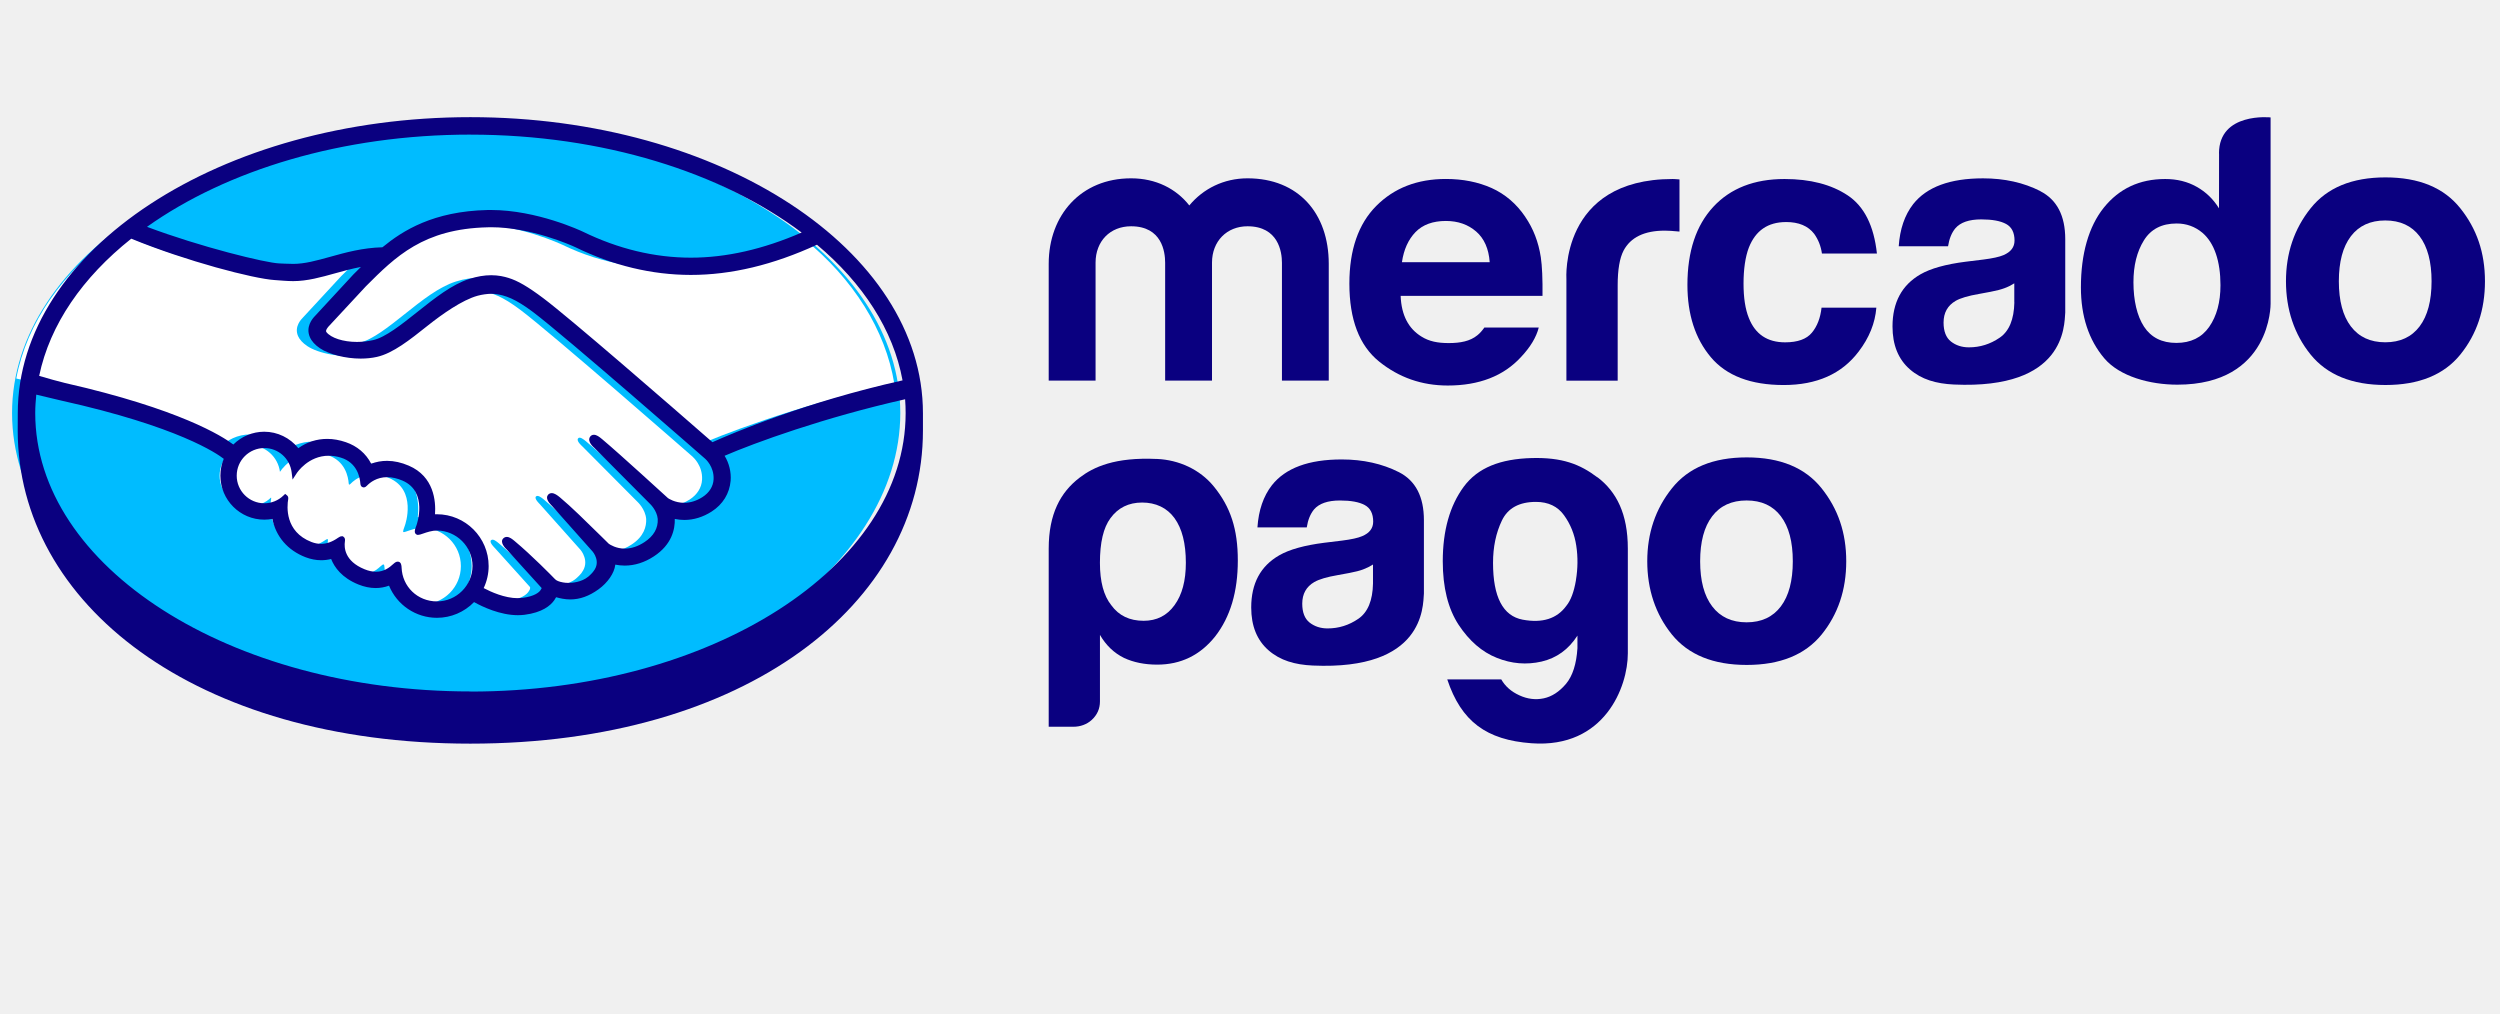
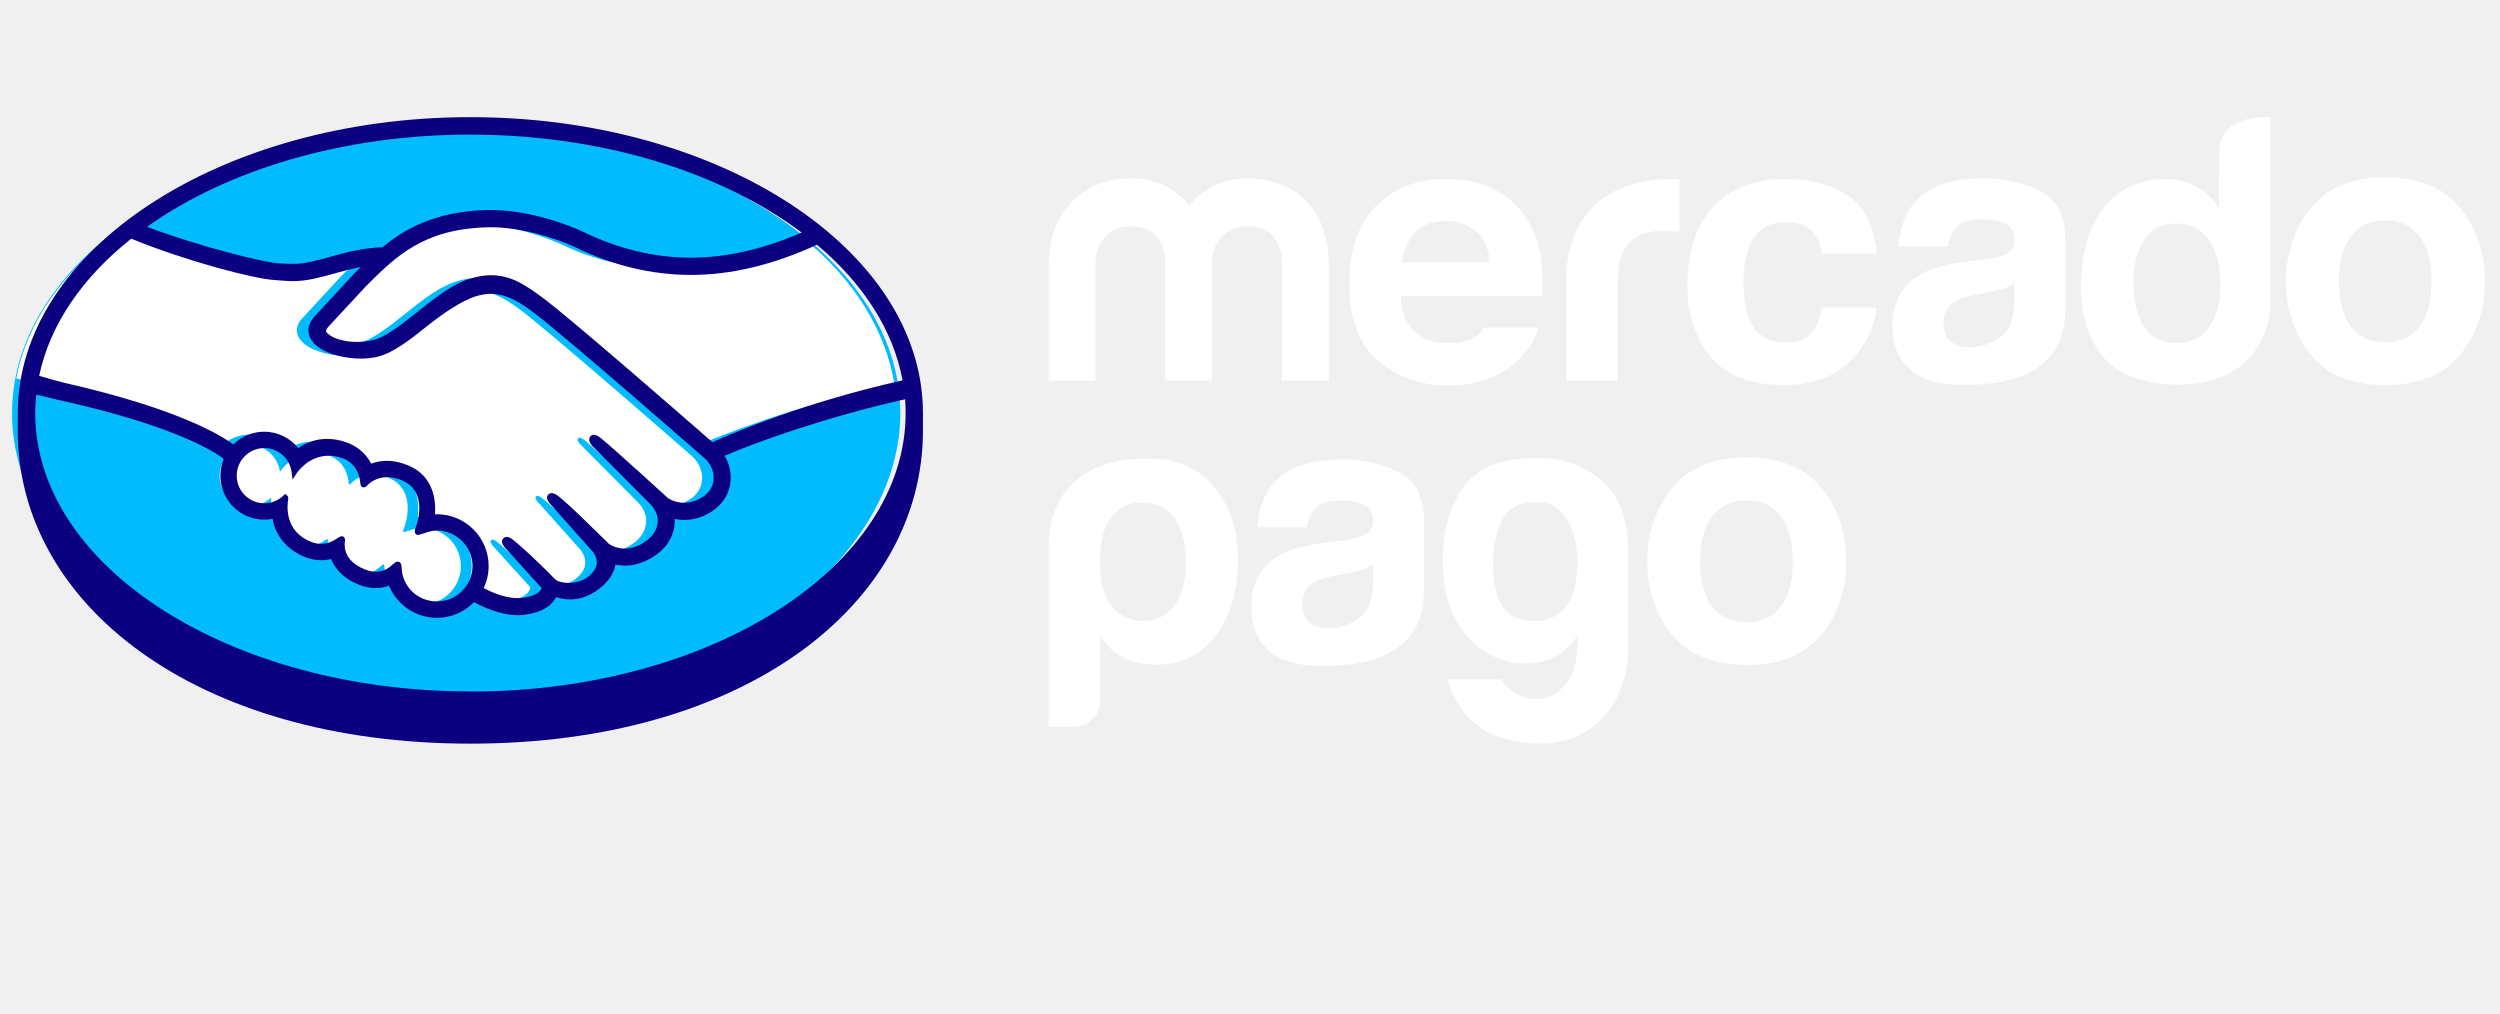
<svg xmlns="http://www.w3.org/2000/svg" id="logos" version="1.1" viewBox="0 0 1048.82 425.2">
  <defs>
    <style>
      .st0 {
        fill: #fff;
      }

      .st1 {
        fill: #0a0080;
      }

      .st2 {
        fill: #00bcff;
      }
    </style>
  </defs>
  <path class="st2" d="M191.38,54.09C88.47,54.09,5.06,107.45,5.06,173.29s83.42,124.36,186.32,124.36,186.32-58.54,186.32-124.36-83.42-119.2-186.32-119.2Z" />
-   <path class="st0" d="M130.75,136.44c-.09.19-1.92,2.06-.73,3.58,2.88,3.68,11.78,5.79,20.79,3.77,5.36-1.2,12.23-6.66,18.88-11.94,7.21-5.73,14.36-11.46,21.55-13.74,7.62-2.42,12.5-1.39,15.72-.41,3.53,1.06,7.7,3.38,14.33,8.36,12.5,9.39,62.71,53.23,71.4,60.81,6.98-3.16,40.29-16.61,82.5-25.92-3.68-22.5-17.2-43.97-37.98-60.81-28.94,12.15-66.67,19.44-101.26,2.55-.17-.07-18.9-8.93-37.35-8.49-27.44.63-39.32,12.51-51.9,25.08l-15.93,17.18-.03-.03Z" />
-   <path class="st0" d="M290.63,191.64c-.6-.53-59.07-51.69-72.31-61.64-7.67-5.75-11.93-7.22-16.41-7.79-2.33-.3-5.55.13-7.8.75-6.16,1.68-14.21,7.06-21.37,12.73-7.4,5.9-14.39,11.45-20.88,12.91-8.28,1.85-18.39-.33-23.01-3.45-1.86-1.26-3.19-2.71-3.82-4.18-1.71-3.95,1.44-7.11,1.96-7.64l16.13-17.45c1.88-1.86,3.77-3.74,5.7-5.59-5.21.67-10.02,2.01-14.7,3.31-5.84,1.64-11.48,3.2-17.16,3.2-2.38,0-15.1-2.09-17.52-2.74-14.61-3.99-31.15-7.89-50.3-16.83-22.94,17.07-37.88,38.04-42.31,61.56,3.29.87,11.93,2.84,14.16,3.33,51.91,11.54,68.08,23.43,71.02,25.92,3.17-3.53,7.76-5.77,12.87-5.77,5.75,0,10.92,2.9,14.07,7.35,2.98-2.35,7.07-4.36,12.38-4.35,2.41,0,4.91.45,7.43,1.3,5.86,2.01,8.89,5.91,10.45,9.44,1.96-.89,4.38-1.55,7.22-1.53,2.8,0,5.71.63,8.63,1.9,9.57,4.11,11.05,13.51,10.19,20.6.69-.08,1.38-.11,2.06-.11,11.34,0,20.57,9.23,20.57,20.59,0,3.52-.9,6.82-2.46,9.72,3.09,1.73,10.96,5.66,17.88,4.79,5.51-.7,7.62-2.58,8.36-3.65.52-.73,1.06-1.59.56-2.19l-14.65-16.26s-2.41-2.29-1.61-3.16c.82-.9,2.31.4,3.37,1.27,7.46,6.23,16.55,15.62,16.55,15.62.16.11.75,1.3,4.13,1.89,2.9.52,8.03.22,11.58-2.7.89-.74,1.79-1.65,2.55-2.6-.07.05-.12.11-.17.13,3.76-4.8-.42-9.64-.42-9.64l-17.1-19.2s-2.45-2.26-1.61-3.17c.74-.79,2.31.4,3.38,1.3,5.41,4.52,13.06,12.2,20.39,19.38,1.44,1.04,7.88,5.02,16.41-.57,5.18-3.4,6.21-7.58,6.07-10.71-.36-4.17-3.61-7.14-3.61-7.14l-23.35-23.48s-2.47-2.1-1.6-3.17c.71-.9,2.31.4,3.37,1.27,7.43,6.23,27.58,24.7,27.58,24.7.29.2,7.25,5.16,15.85-.32,3.08-1.97,5.04-4.93,5.21-8.38.29-5.98-3.91-9.52-3.91-9.52h.01Z" />
-   <path class="st0" d="M177.33,221.41c-3.62-.04-7.59,2.12-8.11,1.8-.29-.19.22-1.64.56-2.49.36-.83,5.12-15.18-6.51-20.16-8.9-3.82-14.35.48-16.21,2.42-.49.5-.71.46-.77-.17-.19-2.59-1.34-9.57-9.02-11.93-10.97-3.36-18.04,4.3-19.82,7.07-.81-6.25-6.1-11.11-12.56-11.12-7.03,0-12.75,5.69-12.76,12.73,0,7.03,5.7,12.75,12.75,12.75,3.42,0,6.52-1.36,8.81-3.56.08.07.11.19.07.42-.54,3.16-1.52,14.6,10.47,19.27,4.81,1.86,8.9.48,12.28-1.89,1-.71,1.18-.41,1.03.54-.44,2.95.12,9.24,8.95,12.83,6.72,2.74,10.7-.05,13.32-2.47,1.14-1.03,1.44-.86,1.51.74.32,8.52,7.39,15.29,15.99,15.3,8.86,0,16.04-7.15,16.04-16s-7.17-15.95-16.03-16.04v-.04Z" />
-   <path class="st1" d="M197.34,49.15C92.47,49.15,7.46,104.93,7.46,173.34c0,1.77-.03,6.65-.03,7.27,0,72.59,74.3,131.37,189.88,131.37s189.89-58.77,189.89-131.35v-7.29c0-68.41-85.01-124.19-189.86-124.19h0ZM378.65,159.58c-41.27,9.18-72.05,22.49-79.76,25.93-18.01-15.72-59.63-51.91-70.91-60.37-6.44-4.85-10.84-7.4-14.7-8.56-1.73-.53-4.13-1.12-7.21-1.12-2.87,0-5.95.52-9.16,1.55-7.29,2.31-14.54,8.08-21.57,13.66l-.36.29c-6.55,5.2-13.3,10.58-18.42,11.72-2.23.5-4.54.77-6.82.77-5.74,0-10.88-1.67-12.81-4.13-.32-.41-.11-1.07.63-2.01l.09-.13,15.85-17.07c12.42-12.42,24.13-24.13,51.12-24.75.45-.01.9-.03,1.35-.03,16.79.01,33.59,7.52,35.48,8.41,15.75,7.68,32.01,11.58,48.34,11.6,16.99,0,34.52-4.19,52.96-12.67,19.25,16.18,32.01,35.69,35.9,56.94h0ZM197.36,56.48c55.67,0,105.46,15.96,138.96,41.08-16.18,7.01-31.62,10.54-46.5,10.54-15.23-.01-30.45-3.68-45.23-10.88-.78-.37-19.32-9.11-38.61-9.12-.5,0-1.02,0-1.52.01-22.66.53-35.44,8.58-44.02,15.63-8.34.21-15.55,2.22-21.96,4.01-5.73,1.59-10.66,2.96-15.47,2.96-1.98,0-5.55-.19-5.87-.2-5.53-.17-33.29-6.98-55.47-15.35,33.41-23.75,81.83-38.69,135.72-38.69h-.01ZM55.08,100.13c23.15,9.47,51.25,16.79,60.14,17.36,2.47.16,5.12.45,7.76.45,5.9,0,11.78-1.65,17.47-3.24,3.36-.94,7.07-1.97,10.97-2.71-1.04,1.02-2.09,2.06-3.13,3.11l-16.09,17.41c-1.27,1.28-4.02,4.69-2.21,8.9.71,1.69,2.18,3.32,4.23,4.69,3.83,2.58,10.71,4.34,17.08,4.34,2.42,0,4.72-.24,6.81-.71,6.76-1.51,13.83-7.15,21.33-13.12,5.98-4.75,14.47-10.78,20.97-12.55,1.82-.49,4.05-.81,5.84-.81.54,0,1.04.03,1.51.09,4.28.54,8.44,2,15.85,7.56,13.22,9.93,71.69,61.09,72.26,61.59.04.03,3.77,3.25,3.5,8.59-.15,2.99-1.8,5.63-4.68,7.47-2.5,1.59-5.06,2.39-7.67,2.39-3.91,0-6.6-1.84-6.78-1.96-.21-.17-20.24-18.55-27.62-24.73-1.18-.98-2.31-1.85-3.46-1.85-.62,0-1.16.26-1.53.73-1.16,1.43.13,3.41,1.67,4.71l23.4,23.54s2.92,2.72,3.24,6.33c.19,3.9-1.68,7.17-5.55,9.71-2.76,1.82-5.55,2.74-8.29,2.74-3.6,0-6.12-1.64-6.68-2.02l-3.36-3.31c-6.14-6.04-12.47-12.28-17.11-16.14-1.14-.94-2.34-1.81-3.49-1.81-.57,0-1.08.21-1.48.63-.53.58-.9,1.64.42,3.4.53.73,1.18,1.32,1.18,1.32l17.07,19.19c.13.17,3.52,4.19.38,8.18l-.61.77c-.52.56-1.06,1.08-1.59,1.53-2.91,2.39-6.8,2.64-8.34,2.64-.83,0-1.61-.07-2.31-.2-1.68-.3-2.82-.77-3.37-1.41l-.21-.21c-.93-.97-9.53-9.76-16.66-15.7-.94-.79-2.12-1.77-3.32-1.77-.6,0-1.12.24-1.55.69-1.4,1.55.71,3.85,1.61,4.69l14.56,16.07c-.01.15-.2.48-.54.98-.53.73-2.29,2.49-7.58,3.15-.63.08-1.3.12-1.93.12-5.45,0-11.27-2.64-14.27-4.23,1.36-2.88,2.08-6.06,2.08-9.23,0-11.99-9.73-21.74-21.72-21.75-.25,0-.53,0-.78.01.38-5.47-.38-15.84-11.03-20.4-3.07-1.32-6.12-2.01-9.08-2.01-2.33,0-4.56.4-6.66,1.2-2.21-4.28-5.87-7.4-10.63-9.03-2.64-.91-5.26-1.38-7.8-1.38-4.43,0-8.52,1.31-12.15,3.89-3.49-4.34-8.75-6.9-14.29-6.9-4.85,0-9.52,1.94-12.97,5.37-4.54-3.46-22.52-14.89-70.66-25.82-2.3-.52-7.52-2.01-10.8-2.98,4.51-21.61,18.25-41.35,38.61-57.54l.07-.03ZM144.38,225.45l-.52-.46h-.53c-.42,0-.87.17-1.47.6-2.46,1.73-4.8,2.57-7.19,2.57-1.32,0-2.67-.26-4.02-.78-11.16-4.35-10.29-14.88-9.73-18.05.08-.65-.08-1.14-.49-1.48l-.79-.65-.74.7c-2.18,2.1-5.02,3.24-8.01,3.24-6.39,0-11.6-5.2-11.58-11.6,0-6.39,5.21-11.58,11.61-11.57,5.78,0,10.7,4.34,11.42,10.12l.4,3.11,1.71-2.63c.19-.3,4.88-7.39,13.49-7.38,1.64,0,3.33.26,5.04.79,6.86,2.09,8.03,8.32,8.2,10.91.12,1.51,1.2,1.59,1.4,1.59.6,0,1.03-.37,1.34-.7,1.3-1.35,4.11-3.6,8.53-3.6,2.02,0,4.17.49,6.39,1.44,10.91,4.68,5.96,18.54,5.91,18.68-.94,2.3-.98,3.31-.09,3.9l.42.2h.32c.49,0,1.1-.21,2.12-.56,1.48-.52,3.72-1.28,5.82-1.28h0c8.21.09,14.89,6.78,14.89,14.89s-6.69,14.86-14.9,14.86-14.56-6.25-14.85-14.2c-.03-.69-.09-2.49-1.63-2.49-.62,0-1.18.38-1.8.95-1.77,1.64-4.02,3.29-7.3,3.29-1.49,0-3.11-.34-4.81-1.04-8.48-3.44-8.59-9.26-8.25-11.6.09-.62.12-1.27-.3-1.79h.03ZM197.36,290.08c-100.84,0-182.58-52.3-182.58-116.8,0-2.59.19-5.17.44-7.72.81.2,8.82,2.1,10.47,2.49,49.17,10.92,65.43,22.28,68.18,24.44-.93,2.23-1.41,4.64-1.41,7.07,0,10.17,8.26,18.45,18.42,18.45,1.14,0,2.27-.11,3.38-.32,1.53,7.48,6.43,13.16,13.9,16.07,2.18.83,4.39,1.27,6.57,1.27,1.4,0,2.82-.17,4.19-.52,1.39,3.5,4.48,7.88,11.44,10.7,2.43.98,4.87,1.49,7.23,1.49,1.93,0,3.82-.34,5.62-1,3.33,8.11,11.25,13.49,20.09,13.49,5.86,0,11.48-2.38,15.58-6.6,3.5,1.96,10.91,5.49,18.39,5.5.97,0,1.86-.07,2.79-.17,7.43-.94,10.88-3.85,12.47-6.11.29-.4.54-.82.77-1.26,1.75.5,3.68.91,5.9.93,4.06,0,7.95-1.39,11.89-4.24,3.87-2.79,6.62-6.8,7.02-10.21,0-.04,0-.09.01-.15,1.31.26,2.64.4,3.98.4,4.18,0,8.29-1.3,12.22-3.87,7.58-4.96,8.89-11.45,8.77-15.7,1.34.28,2.68.42,4.03.42,3.91,0,7.77-1.18,11.44-3.52,4.69-3,7.52-7.6,7.96-12.94.28-3.64-.62-7.31-2.53-10.46,12.67-5.46,41.62-16.03,75.73-23.71.15,1.93.22,3.87.22,5.83,0,64.5-81.74,116.8-182.56,116.8v-.04Z" />
+   <path class="st0" d="M130.75,136.44c-.09.19-1.92,2.06-.73,3.58,2.88,3.68,11.78,5.79,20.79,3.77,5.36-1.2,12.23-6.66,18.88-11.94,7.21-5.73,14.36-11.46,21.55-13.74,7.62-2.42,12.5-1.39,15.72-.41,3.53,1.06,7.7,3.38,14.33,8.36,12.5,9.39,62.71,53.23,71.4,60.81,6.98-3.16,40.29-16.61,82.5-25.92-3.68-22.5-17.2-43.97-37.98-60.81-28.94,12.15-66.67,19.44-101.26,2.55-.17-.07-18.9-8.93-37.35-8.49-27.44.63-39.32,12.51-51.9,25.08l-15.93,17.18-.03-.03h.01Z" />
+   <path class="st0" d="M290.63,191.64c-.6-.53-59.07-51.69-72.31-61.64-7.67-5.75-11.93-7.22-16.41-7.79-2.33-.3-5.55.13-7.8.75-6.16,1.68-14.21,7.06-21.37,12.73-7.4,5.9-14.39,11.45-20.88,12.91-8.28,1.85-18.39-.33-23.01-3.45-1.86-1.26-3.19-2.71-3.82-4.18-1.71-3.95,1.44-7.11,1.96-7.64l16.13-17.45c1.88-1.86,3.77-3.74,5.7-5.59-5.21.67-10.02,2.01-14.7,3.31-5.84,1.64-11.48,3.2-17.16,3.2-2.38,0-15.1-2.09-17.52-2.74-14.61-3.99-31.15-7.89-50.3-16.83-22.94,17.07-37.88,38.04-42.31,61.56,3.29.87,11.93,2.84,14.16,3.33,51.91,11.54,68.08,23.43,71.02,25.92,3.17-3.53,7.76-5.77,12.87-5.77,5.75,0,10.92,2.9,14.07,7.35,2.98-2.35,7.07-4.36,12.38-4.35,2.41,0,4.91.45,7.43,1.3,5.86,2.01,8.89,5.91,10.45,9.44,1.96-.89,4.38-1.55,7.22-1.53,2.8,0,5.71.63,8.63,1.9,9.57,4.11,11.05,13.51,10.19,20.6.69-.08,1.38-.11,2.06-.11,11.34,0,20.57,9.23,20.57,20.59,0,3.52-.9,6.82-2.46,9.72,3.09,1.73,10.96,5.66,17.88,4.79,5.51-.7,7.62-2.58,8.36-3.65.52-.73,1.06-1.59.56-2.19l-14.65-16.26s-2.41-2.29-1.61-3.16c.82-.9,2.31.4,3.37,1.27,7.46,6.23,16.55,15.62,16.55,15.62.16.11.75,1.3,4.13,1.89,2.9.52,8.03.22,11.58-2.7.89-.74,1.79-1.65,2.55-2.6-.07.05-.12.11-.17.13,3.76-4.8-.42-9.64-.42-9.64l-17.1-19.2s-2.45-2.26-1.61-3.17c.74-.79,2.31.4,3.38,1.3,5.41,4.52,13.06,12.2,20.39,19.38,1.44,1.04,7.88,5.02,16.41-.57,5.18-3.4,6.21-7.58,6.07-10.71-.36-4.17-3.61-7.14-3.61-7.14l-23.35-23.48s-2.47-2.1-1.6-3.17c.71-.9,2.31.4,3.37,1.27,7.43,6.23,27.58,24.7,27.58,24.7.29.2,7.25,5.16,15.85-.32,3.08-1.97,5.04-4.93,5.21-8.38.29-5.98-3.91-9.52-3.91-9.52h.01v-.03Z" />
+   <path class="st0" d="M177.33,221.41c-3.62-.04-7.59,2.12-8.11,1.8-.29-.19.22-1.64.56-2.49.36-.83,5.12-15.18-6.51-20.16-8.9-3.82-14.35.48-16.21,2.42-.49.5-.71.46-.77-.17-.19-2.59-1.34-9.57-9.02-11.93-10.97-3.36-18.04,4.3-19.82,7.07-.81-6.25-6.1-11.11-12.56-11.12-7.03,0-12.75,5.69-12.76,12.73,0,7.03,5.7,12.75,12.75,12.75,3.42,0,6.52-1.36,8.81-3.56.08.07.11.19.07.42-.54,3.16-1.52,14.6,10.47,19.27,4.81,1.86,8.9.48,12.28-1.89,1-.71,1.18-.41,1.03.54-.44,2.95.12,9.24,8.95,12.83,6.72,2.74,10.7-.05,13.32-2.47,1.14-1.03,1.44-.86,1.51.74.32,8.52,7.39,15.29,15.99,15.3,8.86,0,16.04-7.15,16.04-16s-7.17-15.95-16.03-16.04v-.04h0Z" />
+   <path class="st1" d="M197.34,49.15C92.47,49.15,7.46,104.93,7.46,173.34c0,1.77-.03,6.65-.03,7.27,0,72.59,74.3,131.37,189.88,131.37s189.89-58.77,189.89-131.35v-7.29c0-68.41-85.01-124.19-189.86-124.19h0ZM378.65,159.58c-41.27,9.18-72.05,22.49-79.76,25.93-18.01-15.72-59.63-51.91-70.91-60.37-6.44-4.85-10.84-7.4-14.7-8.56-1.73-.53-4.13-1.12-7.21-1.12-2.87,0-5.95.52-9.16,1.55-7.29,2.31-14.54,8.08-21.57,13.66l-.36.29c-6.55,5.2-13.3,10.58-18.42,11.72-2.23.5-4.54.77-6.82.77-5.74,0-10.88-1.67-12.81-4.13-.32-.41-.11-1.07.63-2.01l.09-.13,15.85-17.07c12.42-12.42,24.13-24.13,51.12-24.75.45-.01.9-.03,1.35-.03,16.79.01,33.59,7.52,35.48,8.41,15.75,7.68,32.01,11.58,48.34,11.6,16.99,0,34.52-4.19,52.96-12.67,19.25,16.18,32.01,35.69,35.9,56.94h0v-.03ZM197.36,56.48c55.67,0,105.46,15.96,138.96,41.08-16.18,7.01-31.62,10.54-46.5,10.54-15.23-.01-30.45-3.68-45.23-10.88-.78-.37-19.32-9.11-38.61-9.12-.5,0-1.02,0-1.52.01-22.66.53-35.44,8.58-44.02,15.63-8.34.21-15.55,2.22-21.96,4.01-5.73,1.59-10.66,2.96-15.47,2.96-1.98,0-5.55-.19-5.87-.2-5.53-.17-33.29-6.98-55.47-15.35,33.41-23.75,81.83-38.69,135.72-38.69h-.03ZM55.08,100.13c23.15,9.47,51.25,16.79,60.14,17.36,2.47.16,5.12.45,7.76.45,5.9,0,11.78-1.65,17.47-3.24,3.36-.94,7.07-1.97,10.97-2.71-1.04,1.02-2.09,2.06-3.13,3.11l-16.09,17.41c-1.27,1.28-4.02,4.69-2.21,8.9.71,1.69,2.18,3.32,4.23,4.69,3.83,2.58,10.71,4.34,17.08,4.34,2.42,0,4.72-.24,6.81-.71,6.76-1.51,13.83-7.15,21.33-13.12,5.98-4.75,14.47-10.78,20.97-12.55,1.82-.49,4.05-.81,5.84-.81.54,0,1.04.03,1.51.09,4.28.54,8.44,2,15.85,7.56,13.22,9.93,71.69,61.09,72.26,61.59.04.03,3.77,3.25,3.5,8.59-.15,2.99-1.8,5.63-4.68,7.47-2.5,1.59-5.06,2.39-7.67,2.39-3.91,0-6.6-1.84-6.78-1.96-.21-.17-20.24-18.55-27.62-24.73-1.18-.98-2.31-1.85-3.46-1.85-.62,0-1.16.26-1.53.73-1.16,1.43.13,3.41,1.67,4.71l23.4,23.54s2.92,2.72,3.24,6.33c.19,3.9-1.68,7.17-5.55,9.71-2.76,1.82-5.55,2.74-8.29,2.74-3.6,0-6.12-1.64-6.68-2.02l-3.36-3.31c-6.14-6.04-12.47-12.28-17.11-16.14-1.14-.94-2.34-1.81-3.49-1.81-.57,0-1.08.21-1.48.63-.53.58-.9,1.64.42,3.4.53.73,1.18,1.32,1.18,1.32l17.07,19.19c.13.17,3.52,4.19.38,8.18l-.61.77c-.52.56-1.06,1.08-1.59,1.53-2.91,2.39-6.8,2.64-8.34,2.64-.83,0-1.61-.07-2.31-.2-1.68-.3-2.82-.77-3.37-1.41l-.21-.21c-.93-.97-9.53-9.76-16.66-15.7-.94-.79-2.12-1.77-3.32-1.77-.6,0-1.12.24-1.55.69-1.4,1.55.71,3.85,1.61,4.69l14.56,16.07c0,.15-.2.48-.54.98-.53.73-2.29,2.49-7.58,3.15-.63.08-1.3.12-1.93.12-5.45,0-11.27-2.64-14.27-4.23,1.36-2.88,2.08-6.06,2.08-9.23,0-11.99-9.73-21.74-21.72-21.75-.25,0-.53,0-.78,0,.38-5.47-.38-15.84-11.03-20.4-3.07-1.32-6.12-2.01-9.08-2.01-2.33,0-4.56.4-6.66,1.2-2.21-4.28-5.87-7.4-10.63-9.03-2.64-.91-5.26-1.38-7.8-1.38-4.43,0-8.52,1.31-12.15,3.89-3.49-4.34-8.75-6.9-14.29-6.9-4.85,0-9.52,1.94-12.97,5.37-4.54-3.46-22.52-14.89-70.66-25.82-2.3-.52-7.52-2.01-10.8-2.98,4.51-21.61,18.25-41.35,38.61-57.54l.07-.03h-.03ZM144.38,225.45l-.52-.46h-.53c-.42,0-.87.17-1.47.6-2.46,1.73-4.8,2.57-7.19,2.57-1.32,0-2.67-.26-4.02-.78-11.16-4.35-10.29-14.88-9.73-18.05.08-.65-.08-1.14-.49-1.48l-.79-.65-.74.7c-2.18,2.1-5.02,3.24-8.01,3.24-6.39,0-11.6-5.2-11.58-11.6,0-6.39,5.21-11.58,11.61-11.57,5.78,0,10.7,4.34,11.42,10.12l.4,3.11,1.71-2.63c.19-.3,4.88-7.39,13.49-7.38,1.64,0,3.33.26,5.04.79,6.86,2.09,8.03,8.32,8.2,10.91.12,1.51,1.2,1.59,1.4,1.59.6,0,1.03-.37,1.34-.7,1.3-1.35,4.11-3.6,8.53-3.6,2.02,0,4.17.49,6.39,1.44,10.91,4.68,5.96,18.54,5.91,18.68-.94,2.3-.98,3.31-.09,3.9l.42.2h.32c.49,0,1.1-.21,2.12-.56,1.48-.52,3.72-1.28,5.82-1.28h0c8.21.09,14.89,6.78,14.89,14.89s-6.69,14.86-14.9,14.86-14.56-6.25-14.85-14.2c-.03-.69-.09-2.49-1.63-2.49-.62,0-1.18.38-1.8.95-1.77,1.64-4.02,3.29-7.3,3.29-1.49,0-3.11-.34-4.81-1.04-8.48-3.44-8.59-9.26-8.25-11.6.09-.62.12-1.27-.3-1.79h.03l-.04.02ZM197.36,290.08c-100.84,0-182.58-52.3-182.58-116.8,0-2.59.19-5.17.44-7.72.81.2,8.82,2.1,10.47,2.49,49.17,10.92,65.43,22.28,68.18,24.44-.93,2.23-1.41,4.64-1.41,7.07,0,10.17,8.26,18.45,18.42,18.45,1.14,0,2.27-.11,3.38-.32,1.53,7.48,6.43,13.16,13.9,16.07,2.18.83,4.39,1.27,6.57,1.27,1.4,0,2.82-.17,4.19-.52,1.39,3.5,4.48,7.88,11.44,10.7,2.43.98,4.87,1.49,7.23,1.49,1.93,0,3.82-.34,5.62-1,3.33,8.11,11.25,13.49,20.09,13.49,5.86,0,11.48-2.38,15.58-6.6,3.5,1.96,10.91,5.49,18.39,5.5.97,0,1.86-.07,2.79-.17,7.43-.94,10.88-3.85,12.47-6.11.29-.4.54-.82.77-1.26,1.75.5,3.68.91,5.9.93,4.06,0,7.95-1.39,11.89-4.24,3.87-2.79,6.62-6.8,7.02-10.21,0-.04,0-.09.01-.15,1.31.26,2.64.4,3.98.4,4.18,0,8.29-1.3,12.22-3.87,7.58-4.96,8.89-11.45,8.77-15.7,1.34.28,2.68.42,4.03.42,3.91,0,7.77-1.18,11.44-3.52,4.69-3,7.52-7.6,7.96-12.94.28-3.64-.62-7.31-2.53-10.46,12.67-5.46,41.62-16.03,75.73-23.71.15,1.93.22,3.87.22,5.83,0,64.5-81.74,116.8-182.56,116.8v-.04h-.02Z" />
  <g>
-     <path class="st1" d="M1032.17,87.38c-6.89-8.65-17.36-12.96-31.4-12.96s-24.5,4.32-31.39,12.96c-6.9,8.63-10.35,18.84-10.35,30.62s3.45,22.23,10.35,30.76c6.89,8.5,17.36,12.76,31.39,12.76s24.51-4.26,31.4-12.76c6.9-8.53,10.34-18.76,10.34-30.76s-3.44-21.99-10.34-30.62ZM1015.09,136.94c-3.35,4.43-8.13,6.66-14.4,6.66s-11.05-2.23-14.43-6.66c-3.37-4.43-5.05-10.75-5.05-18.93s1.68-14.48,5.05-18.9,8.18-6.62,14.43-6.62,11.04,2.21,14.4,6.62c3.35,4.42,5.02,10.72,5.02,18.9s-1.68,14.51-5.02,18.93h0Z" />
-     <path class="st1" d="M855.94,80.15c-6.99-3.54-14.99-5.33-24-5.33-13.84,0-23.62,3.61-29.31,10.82-3.58,4.61-5.58,10.51-6.06,17.68h20.69c.5-3.17,1.52-5.67,3.05-7.52,2.13-2.5,5.77-3.76,10.88-3.76,4.58,0,8.04.63,10.42,1.92,2.35,1.27,3.54,3.6,3.54,6.96,0,2.76-1.53,4.77-4.61,6.1-1.72.75-4.58,1.38-8.57,1.88l-7.34.9c-8.33,1.06-14.65,2.82-18.93,5.28-7.83,4.51-11.74,11.81-11.74,21.88,0,7.76,2.42,13.76,7.3,18,4.85,4.24,11.03,6.02,18.49,6.36,46.77,2.1,46.25-24.65,46.68-30.2v-30.77c0-9.88-3.5-16.59-10.49-20.16h0ZM845.08,126.85c-.15,7.17-2.19,12.1-6.14,14.81-3.95,2.71-8.25,4.06-12.93,4.06-2.96,0-5.47-.83-7.54-2.45-2.06-1.63-3.09-4.28-3.09-7.95,0-4.1,1.69-7.13,5.06-9.1,2-1.15,5.28-2.13,9.85-2.91l4.88-.91c2.43-.46,4.34-.97,5.74-1.49,1.41-.5,2.78-1.19,4.14-2.05v7.97h.03Z" />
-     <path class="st1" d="M749.29,93.15c5.36,0,9.27,1.65,11.82,4.96,1.73,2.43,2.82,5.2,3.24,8.25h23.07c-1.26-11.65-5.33-19.77-12.22-24.37-6.9-4.59-15.73-6.89-26.54-6.89-12.71,0-22.68,3.9-29.9,11.69-7.22,7.8-10.84,18.71-10.84,32.73,0,12.4,3.27,22.53,9.81,30.32,6.55,7.79,16.74,11.69,30.6,11.69s24.36-4.67,31.42-14.03c4.43-5.79,6.92-11.94,7.43-18.43h-22.99c-.48,4.3-1.81,7.8-4.05,10.5-2.21,2.68-5.95,4.05-11.24,4.05-7.44,0-12.52-3.4-15.21-10.21-1.48-3.64-2.23-8.44-2.23-14.43s.75-11.29,2.23-15.11c2.8-7.13,8-10.71,15.59-10.71h0Z" />
-     <path class="st1" d="M701.74,75.1c-47.4,0-44.59,41.96-44.59,41.96v42.63h21.51v-39.97c0-6.56.83-11.4,2.46-14.56,2.95-5.59,8.73-8.4,17.32-8.4.65,0,1.49.04,2.54.09,1.04.05,2.23.15,3.61.3v-21.88c-.95-.07-1.57-.09-1.84-.13-.28-.03-.61-.04-1.02-.04h0Z" />
-     <path class="st1" d="M639.91,90.99c-3.72-5.5-8.44-9.53-14.12-12.1-5.7-2.54-12.1-3.81-19.2-3.81-11.98,0-21.71,3.77-29.22,11.32-7.5,7.56-11.27,18.41-11.27,32.57,0,15.11,4.17,26.01,12.48,32.71,8.3,6.69,17.9,10.06,28.77,10.06,13.17,0,23.42-3.98,30.73-11.93,3.95-4.18,6.43-8.32,7.47-12.4h-22.82c-.9,1.3-1.86,2.39-2.94,3.25-3.04,2.5-7.17,3.27-12.02,3.27-4.59,0-8.2-.69-11.45-2.74-5.37-3.31-8.4-8.89-8.71-17.07h59.51c.08-7.06-.15-12.47-.71-16.22-.98-6.4-3.17-12.03-6.51-16.89v-.03ZM588.15,110.01c.77-5.32,2.68-9.52,5.69-12.64,3.03-3.11,7.27-4.67,12.76-4.67,5.04,0,9.27,1.47,12.68,4.42,3.4,2.94,5.29,7.25,5.69,12.89h-36.81Z" />
-     <path class="st1" d="M523.37,74.81c-9.98,0-18.62,4.38-24.42,11.38-5.51-7.01-14-11.38-24.44-11.38-21.01,0-34.55,15.43-34.55,35.86v49h19.66v-49.47c0-9.03,6.11-15.27,14.9-15.27,12.96,0,14.29,10.75,14.29,15.27v49.47h19.66v-49.47c0-9.03,6.25-15.27,14.89-15.27,12.96,0,14.45,10.75,14.45,15.27v49.47h19.64v-49c0-21.06-12.64-35.86-34.1-35.86h.01Z" />
-     <path class="st1" d="M930.96,64.35l-.03,23.05c-2.39-3.86-5.51-6.88-9.36-9.03-3.83-2.17-8.24-3.27-13.2-3.27-10.75,0-19.3,4.01-25.73,11.98-6.43,8-9.64,19.53-9.64,33.47,0,12.1,3.27,22.02,9.78,29.74,6.52,7.71,19.3,11.09,30.66,11.09,39.6,0,39.14-33.96,39.14-33.96V49.26s-21.65-2.31-21.65,15.09h.01ZM926.82,137.12c-3.13,4.5-7.75,6.74-13.79,6.74s-10.55-2.27-13.53-6.78c-2.98-4.54-4.46-11.12-4.46-18.66,0-7.01,1.45-12.85,4.38-17.57,2.92-4.72,7.5-7.09,13.75-7.09,4.1,0,7.7,1.3,10.8,3.89,5.04,4.3,7.58,12.02,7.58,22,0,7.14-1.59,12.97-4.73,17.47h0Z" />
+     <path class="st0" d="M1032.17,87.38c-6.89-8.65-17.36-12.96-31.4-12.96s-24.5,4.32-31.39,12.96c-6.9,8.63-10.35,18.84-10.35,30.62s3.45,22.23,10.35,30.76c6.89,8.5,17.36,12.76,31.39,12.76s24.51-4.26,31.4-12.76c6.9-8.53,10.34-18.76,10.34-30.76s-3.44-21.99-10.34-30.62ZM1015.09,136.94c-3.35,4.43-8.13,6.66-14.4,6.66s-11.05-2.23-14.43-6.66c-3.37-4.43-5.05-10.75-5.05-18.93s1.68-14.48,5.05-18.9,8.18-6.62,14.43-6.62,11.04,2.21,14.4,6.62c3.35,4.42,5.02,10.72,5.02,18.9s-1.68,14.51-5.02,18.93h0Z" />
+     <path class="st0" d="M855.94,80.15c-6.99-3.54-14.99-5.33-24-5.33-13.84,0-23.62,3.61-29.31,10.82-3.58,4.61-5.58,10.51-6.06,17.68h20.69c.5-3.17,1.52-5.67,3.05-7.52,2.13-2.5,5.77-3.76,10.88-3.76,4.58,0,8.04.63,10.42,1.92,2.35,1.27,3.54,3.6,3.54,6.96,0,2.76-1.53,4.77-4.61,6.1-1.72.75-4.58,1.38-8.57,1.88l-7.34.9c-8.33,1.06-14.65,2.82-18.93,5.28-7.83,4.51-11.74,11.81-11.74,21.88,0,7.76,2.42,13.76,7.3,18,4.85,4.24,11.03,6.02,18.49,6.36,46.77,2.1,46.25-24.65,46.68-30.2v-30.77c0-9.88-3.5-16.59-10.49-20.16h0v-.04ZM845.08,126.85c-.15,7.17-2.19,12.1-6.14,14.81s-8.25,4.06-12.93,4.06c-2.96,0-5.47-.83-7.54-2.45-2.06-1.63-3.09-4.28-3.09-7.95,0-4.1,1.69-7.13,5.06-9.1,2-1.15,5.28-2.13,9.85-2.91l4.88-.91c2.43-.46,4.34-.97,5.74-1.49,1.41-.5,2.78-1.19,4.14-2.05v7.97h.03v.02Z" />
+     <path class="st0" d="M749.29,93.15c5.36,0,9.27,1.65,11.82,4.96,1.73,2.43,2.82,5.2,3.24,8.25h23.07c-1.26-11.65-5.33-19.77-12.22-24.37-6.9-4.59-15.73-6.89-26.54-6.89-12.71,0-22.68,3.9-29.9,11.69-7.22,7.8-10.84,18.71-10.84,32.73,0,12.4,3.27,22.53,9.81,30.32,6.55,7.79,16.74,11.69,30.6,11.69s24.36-4.67,31.42-14.03c4.43-5.79,6.92-11.94,7.43-18.43h-22.99c-.48,4.3-1.81,7.8-4.05,10.5-2.21,2.68-5.95,4.05-11.24,4.05-7.44,0-12.52-3.4-15.21-10.21-1.48-3.64-2.23-8.44-2.23-14.43s.75-11.29,2.23-15.11c2.8-7.13,8-10.71,15.59-10.71h.01Z" />
+     <path class="st0" d="M701.74,75.1c-47.4,0-44.59,41.96-44.59,41.96v42.63h21.51v-39.97c0-6.56.83-11.4,2.46-14.56,2.95-5.59,8.73-8.4,17.32-8.4.65,0,1.49.04,2.54.09,1.04.05,2.23.15,3.61.3v-21.88c-.95-.07-1.57-.09-1.84-.13-.28-.03-.61-.04-1.02-.04h.01Z" />
+     <path class="st0" d="M639.91,90.99c-3.72-5.5-8.44-9.53-14.12-12.1-5.7-2.54-12.1-3.81-19.2-3.81-11.98,0-21.71,3.77-29.22,11.32-7.5,7.56-11.27,18.41-11.27,32.57,0,15.11,4.17,26.01,12.48,32.71,8.3,6.69,17.9,10.06,28.77,10.06,13.17,0,23.42-3.98,30.73-11.93,3.95-4.18,6.43-8.32,7.47-12.4h-22.82c-.9,1.3-1.86,2.39-2.94,3.25-3.04,2.5-7.17,3.27-12.02,3.27-4.59,0-8.2-.69-11.45-2.74-5.37-3.31-8.4-8.89-8.71-17.07h59.51c.08-7.06-.15-12.47-.71-16.22-.98-6.4-3.17-12.03-6.51-16.89v-.03h.01ZM588.15,110.01c.77-5.32,2.68-9.52,5.69-12.64,3.03-3.11,7.27-4.67,12.76-4.67,5.04,0,9.27,1.47,12.68,4.42,3.4,2.94,5.29,7.25,5.69,12.89h-36.82Z" />
+     <path class="st0" d="M523.37,74.81c-9.98,0-18.62,4.38-24.42,11.38-5.51-7.01-14-11.38-24.44-11.38-21.01,0-34.55,15.43-34.55,35.86v49h19.66v-49.47c0-9.03,6.11-15.27,14.9-15.27,12.96,0,14.29,10.75,14.29,15.27v49.47h19.66v-49.47c0-9.03,6.25-15.27,14.89-15.27,12.96,0,14.45,10.75,14.45,15.27v49.47h19.64v-49c0-21.06-12.64-35.86-34.1-35.86h.02Z" />
+     <path class="st0" d="M930.96,64.35l-.03,23.05c-2.39-3.86-5.51-6.88-9.36-9.03-3.83-2.17-8.24-3.27-13.2-3.27-10.75,0-19.3,4.01-25.73,11.98-6.43,8-9.64,19.53-9.64,33.47,0,12.1,3.27,22.02,9.78,29.74,6.52,7.71,19.3,11.09,30.66,11.09,39.6,0,39.14-33.96,39.14-33.96V49.26s-21.65-2.31-21.65,15.09h.03ZM926.82,137.12c-3.13,4.5-7.75,6.74-13.79,6.74s-10.55-2.27-13.53-6.78c-2.98-4.54-4.46-11.12-4.46-18.66,0-7.01,1.45-12.85,4.38-17.57,2.92-4.72,7.5-7.09,13.75-7.09,4.1,0,7.7,1.3,10.8,3.89,5.04,4.3,7.58,12.02,7.58,22,0,7.14-1.59,12.97-4.73,17.47h0Z" />
  </g>
-   <path class="st1" d="M485.41,192.55c-17.72-.83-26.66,3.38-32.49,7.84-8.05,6.15-12.96,15.25-12.96,29.78v74.72h10.42c2.79,0,5.58-.97,7.63-2.86,2.3-2.12,3.45-4.71,3.45-7.75v-27.93c2.54,4.38,5.88,7.59,10.12,9.68,4.01,1.86,8.63,2.8,13.9,2.8,9.9,0,18.04-3.94,24.34-11.86,6.32-8.13,9.48-18.71,9.48-31.81s-2.99-22.44-10.15-31.17c-5.79-7.06-14.6-11.04-23.72-11.45h-.01ZM492.75,253.88c-3.16,4.38-7.48,6.56-12.96,6.56-5.9,0-10.43-2.17-13.59-6.56-3.16-3.95-4.75-9.85-4.75-17.78,0-8.5,1.47-14.76,4.42-18.71,3.17-4.35,7.6-6.56,13.29-6.56s10.43,2.19,13.59,6.56c3.17,4.38,4.75,10.6,4.75,18.71,0,7.51-1.57,13.41-4.75,17.78Z" />
-   <path class="st1" d="M670.15,200.26c-7.31-5.54-14.78-8.44-27.62-8.09-13.04.36-22.52,4.01-28.42,11.99-5.9,8-8.83,18.45-8.83,31.31,0,11.01,2.22,19.89,6.66,26.67,4.46,6.74,9.78,11.37,16,13.84,6.19,2.5,12.46,3.01,18.78,1.57,6.31-1.47,11.33-5.08,15.06-10.9v5.28c-.42,6.65-2.02,11.64-4.8,14.97-2.82,3.31-5.91,5.34-9.34,6.07-3.38.71-6.82.32-10.22-1.26-3.42-1.55-5.95-3.79-7.6-6.69h-22.66c5.87,17.64,16.41,25.43,35.4,26.8,30.62,2.21,40.38-23.72,40.36-37.71v-43.97c0-14.53-4.73-23.84-12.73-29.92l-.03.03ZM661.15,243.45c-.83,4.87-2.17,8.46-4.05,10.74-3.93,5.39-10.05,7.31-18.3,5.78-8.29-1.57-12.43-9.52-12.43-23.84,0-6.65,1.23-12.57,3.73-17.78,2.49-5.17,7.23-7.79,14.27-7.79,5.17,0,9.11,1.88,11.79,5.61,2.7,3.74,4.42,8,5.13,12.79.73,4.77.66,9.61-.16,14.49h.01Z" />
-   <path class="st1" d="M586.88,198.08c-6.99-3.53-14.99-5.33-24-5.33-13.84,0-23.6,3.61-29.29,10.83-3.57,4.6-5.58,10.5-6.06,17.67h20.69c.5-3.16,1.52-5.67,3.04-7.51,2.13-2.5,5.77-3.77,10.88-3.77,4.59,0,8.05.63,10.42,1.92,2.35,1.27,3.53,3.6,3.53,6.96,0,2.75-1.53,4.79-4.61,6.08-1.72.75-4.58,1.38-8.57,1.88l-7.33.89c-8.33,1.06-14.66,2.82-18.92,5.28-7.84,4.51-11.74,11.79-11.74,21.87,0,7.76,2.42,13.76,7.3,18,4.85,4.24,11.03,6.02,18.5,6.36,46.76,2.09,46.23-24.65,46.65-30.2v-30.77c0-9.86-3.48-16.58-10.47-20.15h-.03ZM576.01,244.77c-.13,7.18-2.19,12.1-6.12,14.81-3.94,2.71-8.25,4.06-12.93,4.06-2.96,0-5.46-.83-7.54-2.45-2.06-1.63-3.09-4.27-3.09-7.93,0-4.1,1.69-7.13,5.06-9.08,2.01-1.15,5.28-2.13,9.85-2.91l4.89-.9c2.43-.46,4.35-.95,5.73-1.48,1.41-.52,2.79-1.2,4.15-2.06v7.97-.03Z" />
-   <path class="st1" d="M764.22,204.86c-6.9-8.65-17.37-12.97-31.42-12.97s-24.49,4.31-31.38,12.97c-6.9,8.63-10.35,18.83-10.35,30.61s3.45,22.21,10.35,30.74c6.89,8.49,17.36,12.75,31.38,12.75s24.5-4.26,31.42-12.75c6.89-8.53,10.33-18.76,10.33-30.74s-3.44-21.98-10.33-30.61ZM747.12,254.4c-3.35,4.44-8.13,6.68-14.37,6.68s-11.05-2.23-14.43-6.68c-3.38-4.43-5.06-10.74-5.06-18.92s1.68-14.48,5.06-18.9c3.36-4.42,8.17-6.62,14.43-6.62s11.04,2.21,14.37,6.62c3.35,4.42,5.01,10.71,5.01,18.9s-1.67,14.49-5.01,18.92Z" />
+   <path class="st0" d="M485.41,192.55c-17.72-.83-26.66,3.38-32.49,7.84-8.05,6.15-12.96,15.25-12.96,29.78v74.72h10.42c2.79,0,5.58-.97,7.63-2.86,2.3-2.12,3.45-4.71,3.45-7.75v-27.93c2.54,4.38,5.88,7.59,10.12,9.68,4.01,1.86,8.63,2.8,13.9,2.8,9.9,0,18.04-3.94,24.34-11.86,6.32-8.13,9.48-18.71,9.48-31.81s-2.99-22.44-10.15-31.17c-5.79-7.06-14.6-11.04-23.72-11.45h-.02ZM492.75,253.88c-3.16,4.38-7.48,6.56-12.96,6.56-5.9,0-10.43-2.17-13.59-6.56-3.16-3.95-4.75-9.85-4.75-17.78,0-8.5,1.47-14.76,4.42-18.71,3.17-4.35,7.6-6.56,13.29-6.56s10.43,2.19,13.59,6.56c3.17,4.38,4.75,10.6,4.75,18.71,0,7.51-1.57,13.41-4.75,17.78h0Z" />
+   <path class="st0" d="M670.15,200.26c-7.31-5.54-14.78-8.44-27.62-8.09-13.04.36-22.52,4.01-28.42,11.99-5.9,8-8.83,18.45-8.83,31.31,0,11.01,2.22,19.89,6.66,26.67,4.46,6.74,9.78,11.37,16,13.84,6.19,2.5,12.46,3.01,18.78,1.57,6.31-1.47,11.33-5.08,15.06-10.9v5.28c-.42,6.65-2.02,11.64-4.8,14.97-2.82,3.31-5.91,5.34-9.34,6.07-3.38.71-6.82.32-10.22-1.26-3.42-1.55-5.95-3.79-7.6-6.69h-22.66c5.87,17.64,16.41,25.43,35.4,26.8,30.62,2.21,40.38-23.72,40.36-37.71v-43.97c0-14.53-4.73-23.84-12.73-29.92l-.03.03h-.01ZM661.15,243.45c-.83,4.87-2.17,8.46-4.05,10.74-3.93,5.39-10.05,7.31-18.3,5.78-8.29-1.57-12.43-9.52-12.43-23.84,0-6.65,1.23-12.57,3.73-17.78,2.49-5.17,7.23-7.79,14.27-7.79,5.17,0,9.11,1.88,11.79,5.61,2.7,3.74,4.42,8,5.13,12.79.73,4.77.66,9.61-.16,14.49h.02Z" />
+   <path class="st0" d="M586.88,198.08c-6.99-3.53-14.99-5.33-24-5.33-13.84,0-23.6,3.61-29.29,10.83-3.57,4.6-5.58,10.5-6.06,17.67h20.69c.5-3.16,1.52-5.67,3.04-7.51,2.13-2.5,5.77-3.77,10.88-3.77,4.59,0,8.05.63,10.42,1.92,2.35,1.27,3.53,3.6,3.53,6.96,0,2.75-1.53,4.79-4.61,6.08-1.72.75-4.58,1.38-8.57,1.88l-7.33.89c-8.33,1.06-14.66,2.82-18.92,5.28-7.84,4.51-11.74,11.79-11.74,21.87,0,7.76,2.42,13.76,7.3,18,4.85,4.24,11.03,6.02,18.5,6.36,46.76,2.09,46.23-24.65,46.65-30.2v-30.77c0-9.86-3.48-16.58-10.47-20.15h-.03,0ZM576.01,244.77c-.13,7.18-2.19,12.1-6.12,14.81-3.94,2.71-8.25,4.06-12.93,4.06-2.96,0-5.46-.83-7.54-2.45-2.06-1.63-3.09-4.27-3.09-7.93,0-4.1,1.69-7.13,5.06-9.08,2.01-1.15,5.28-2.13,9.85-2.91l4.89-.9c2.43-.46,4.35-.95,5.73-1.48,1.41-.52,2.79-1.2,4.15-2.06v7.97-.03h0Z" />
+   <path class="st0" d="M764.22,204.86c-6.9-8.65-17.37-12.97-31.42-12.97s-24.49,4.31-31.38,12.97c-6.9,8.63-10.35,18.83-10.35,30.61s3.45,22.21,10.35,30.74c6.89,8.49,17.36,12.75,31.38,12.75s24.5-4.26,31.42-12.75c6.89-8.53,10.33-18.76,10.33-30.74s-3.44-21.98-10.33-30.61h0ZM747.12,254.4c-3.35,4.44-8.13,6.68-14.37,6.68s-11.05-2.23-14.43-6.68c-3.38-4.43-5.06-10.74-5.06-18.92s1.68-14.48,5.06-18.9c3.36-4.42,8.17-6.62,14.43-6.62s11.04,2.21,14.37,6.62c3.35,4.42,5.01,10.71,5.01,18.9s-1.67,14.49-5.01,18.92Z" />
</svg>
